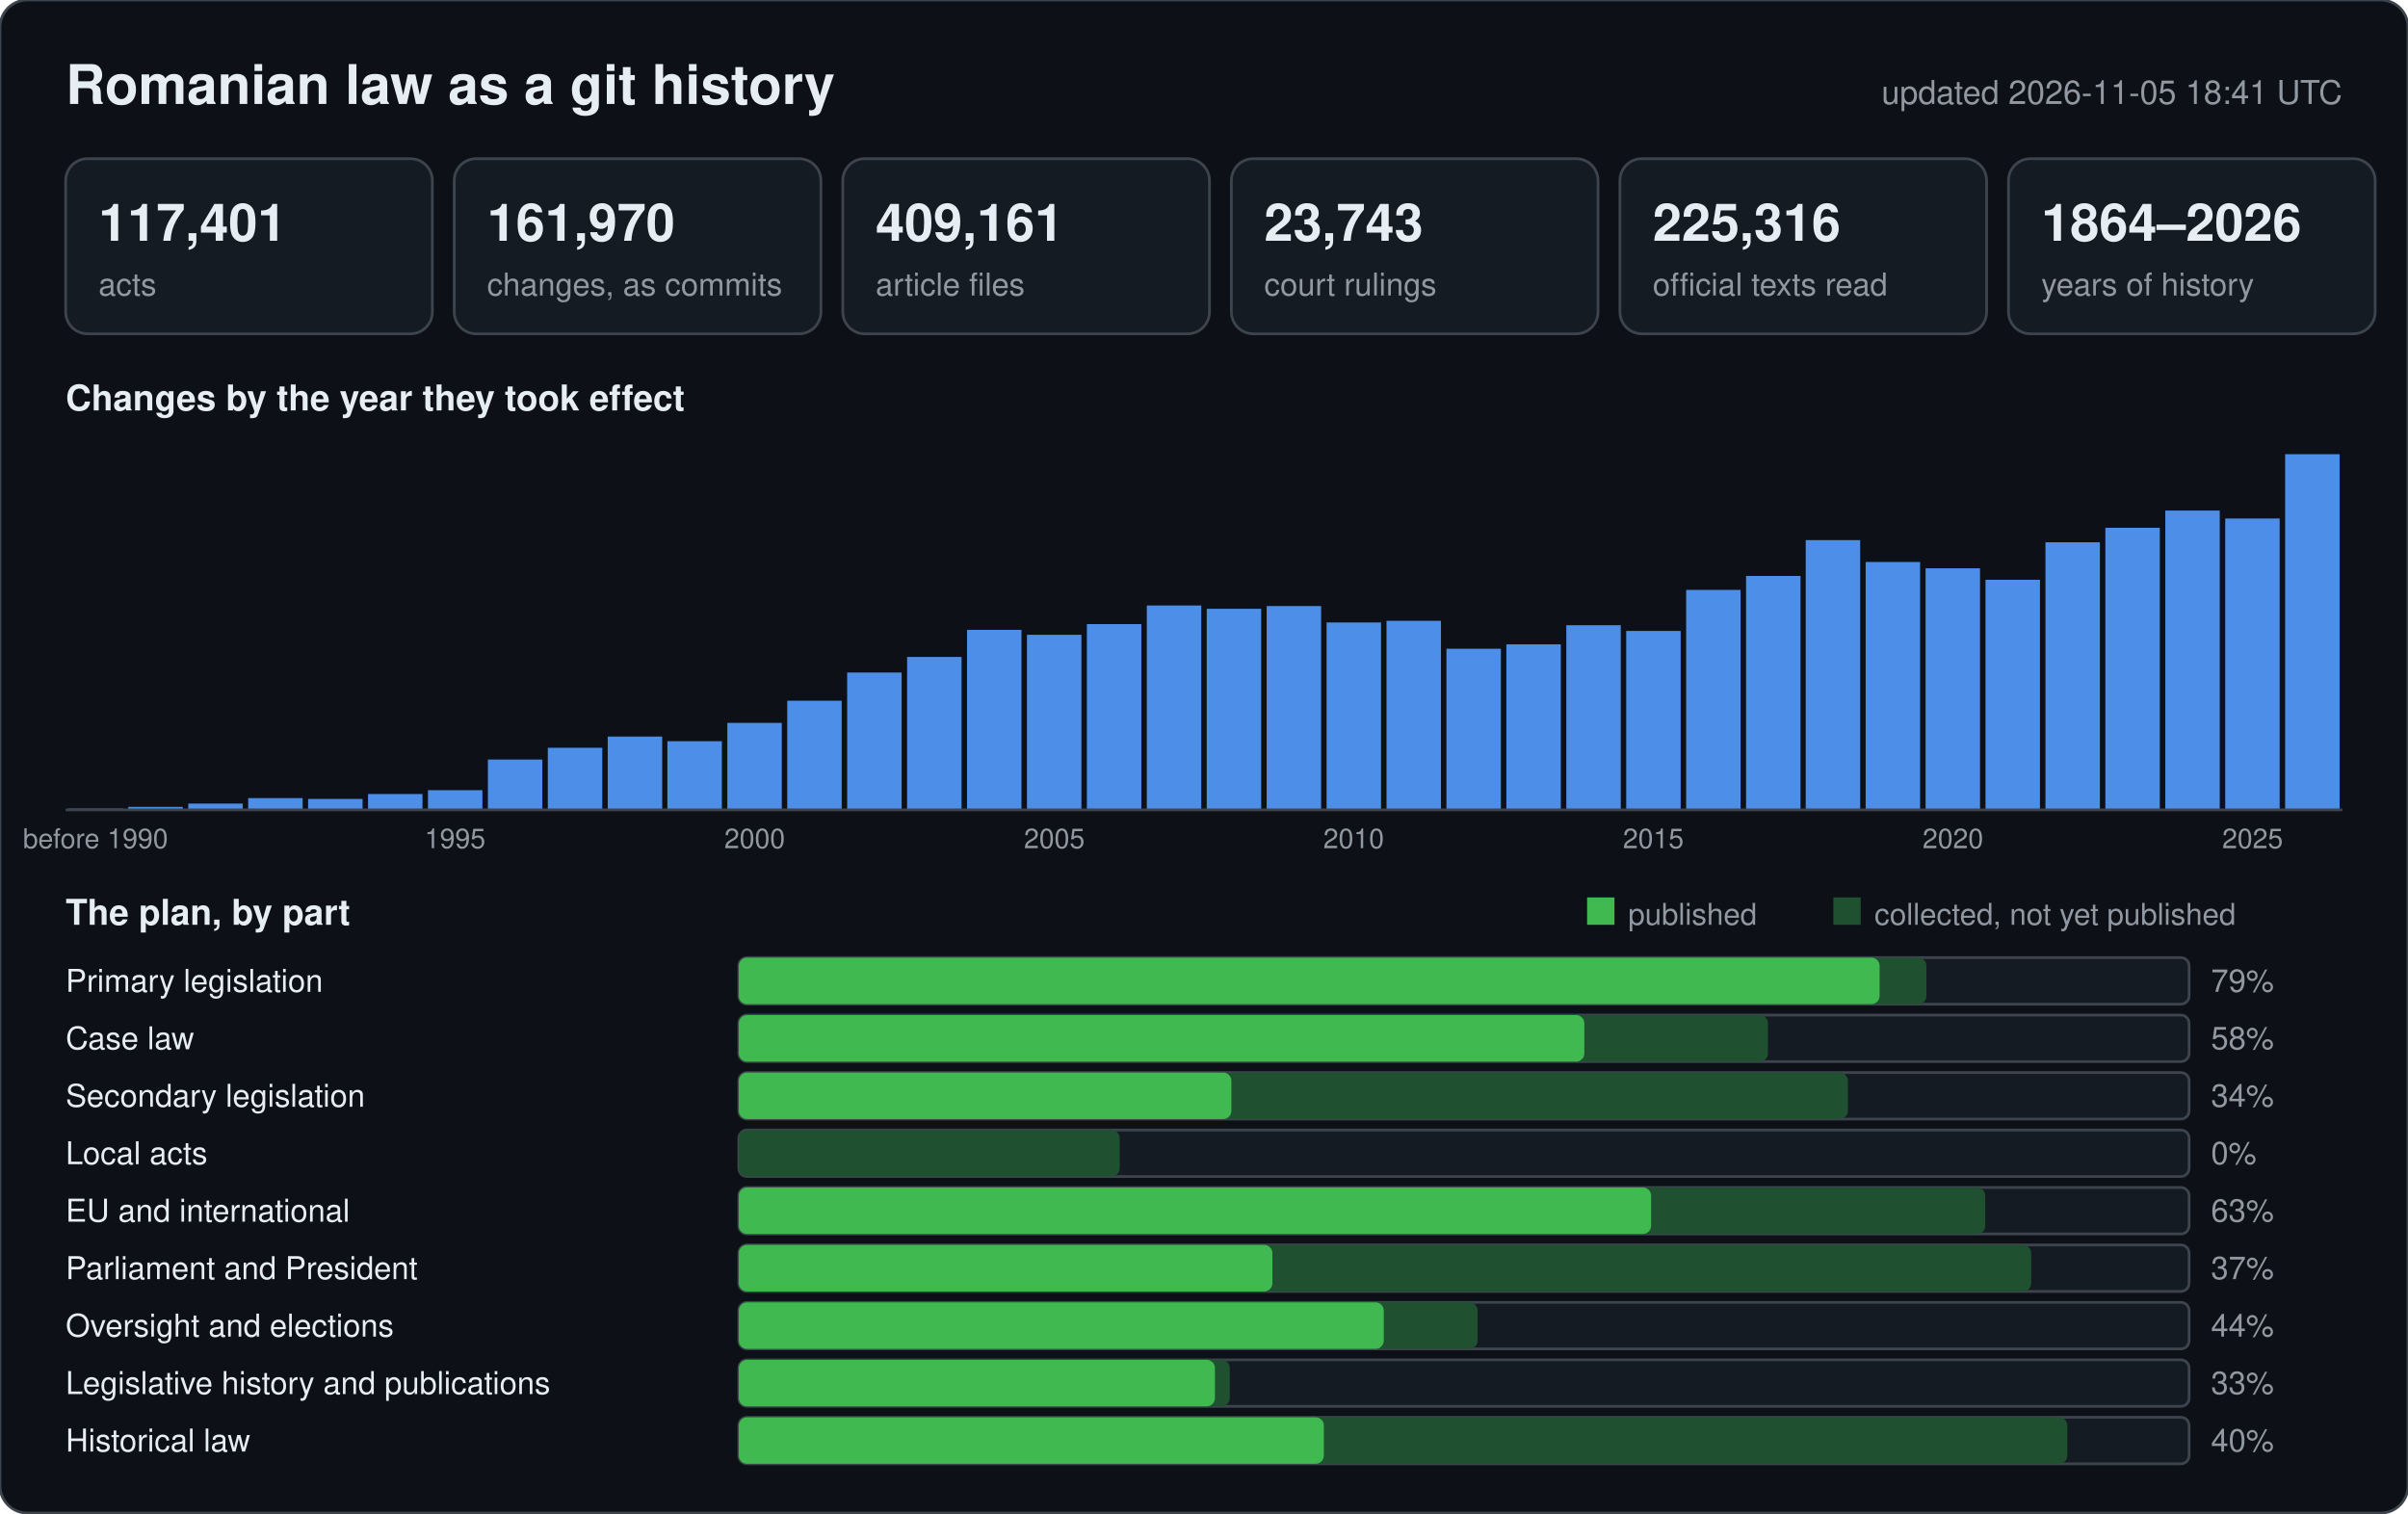
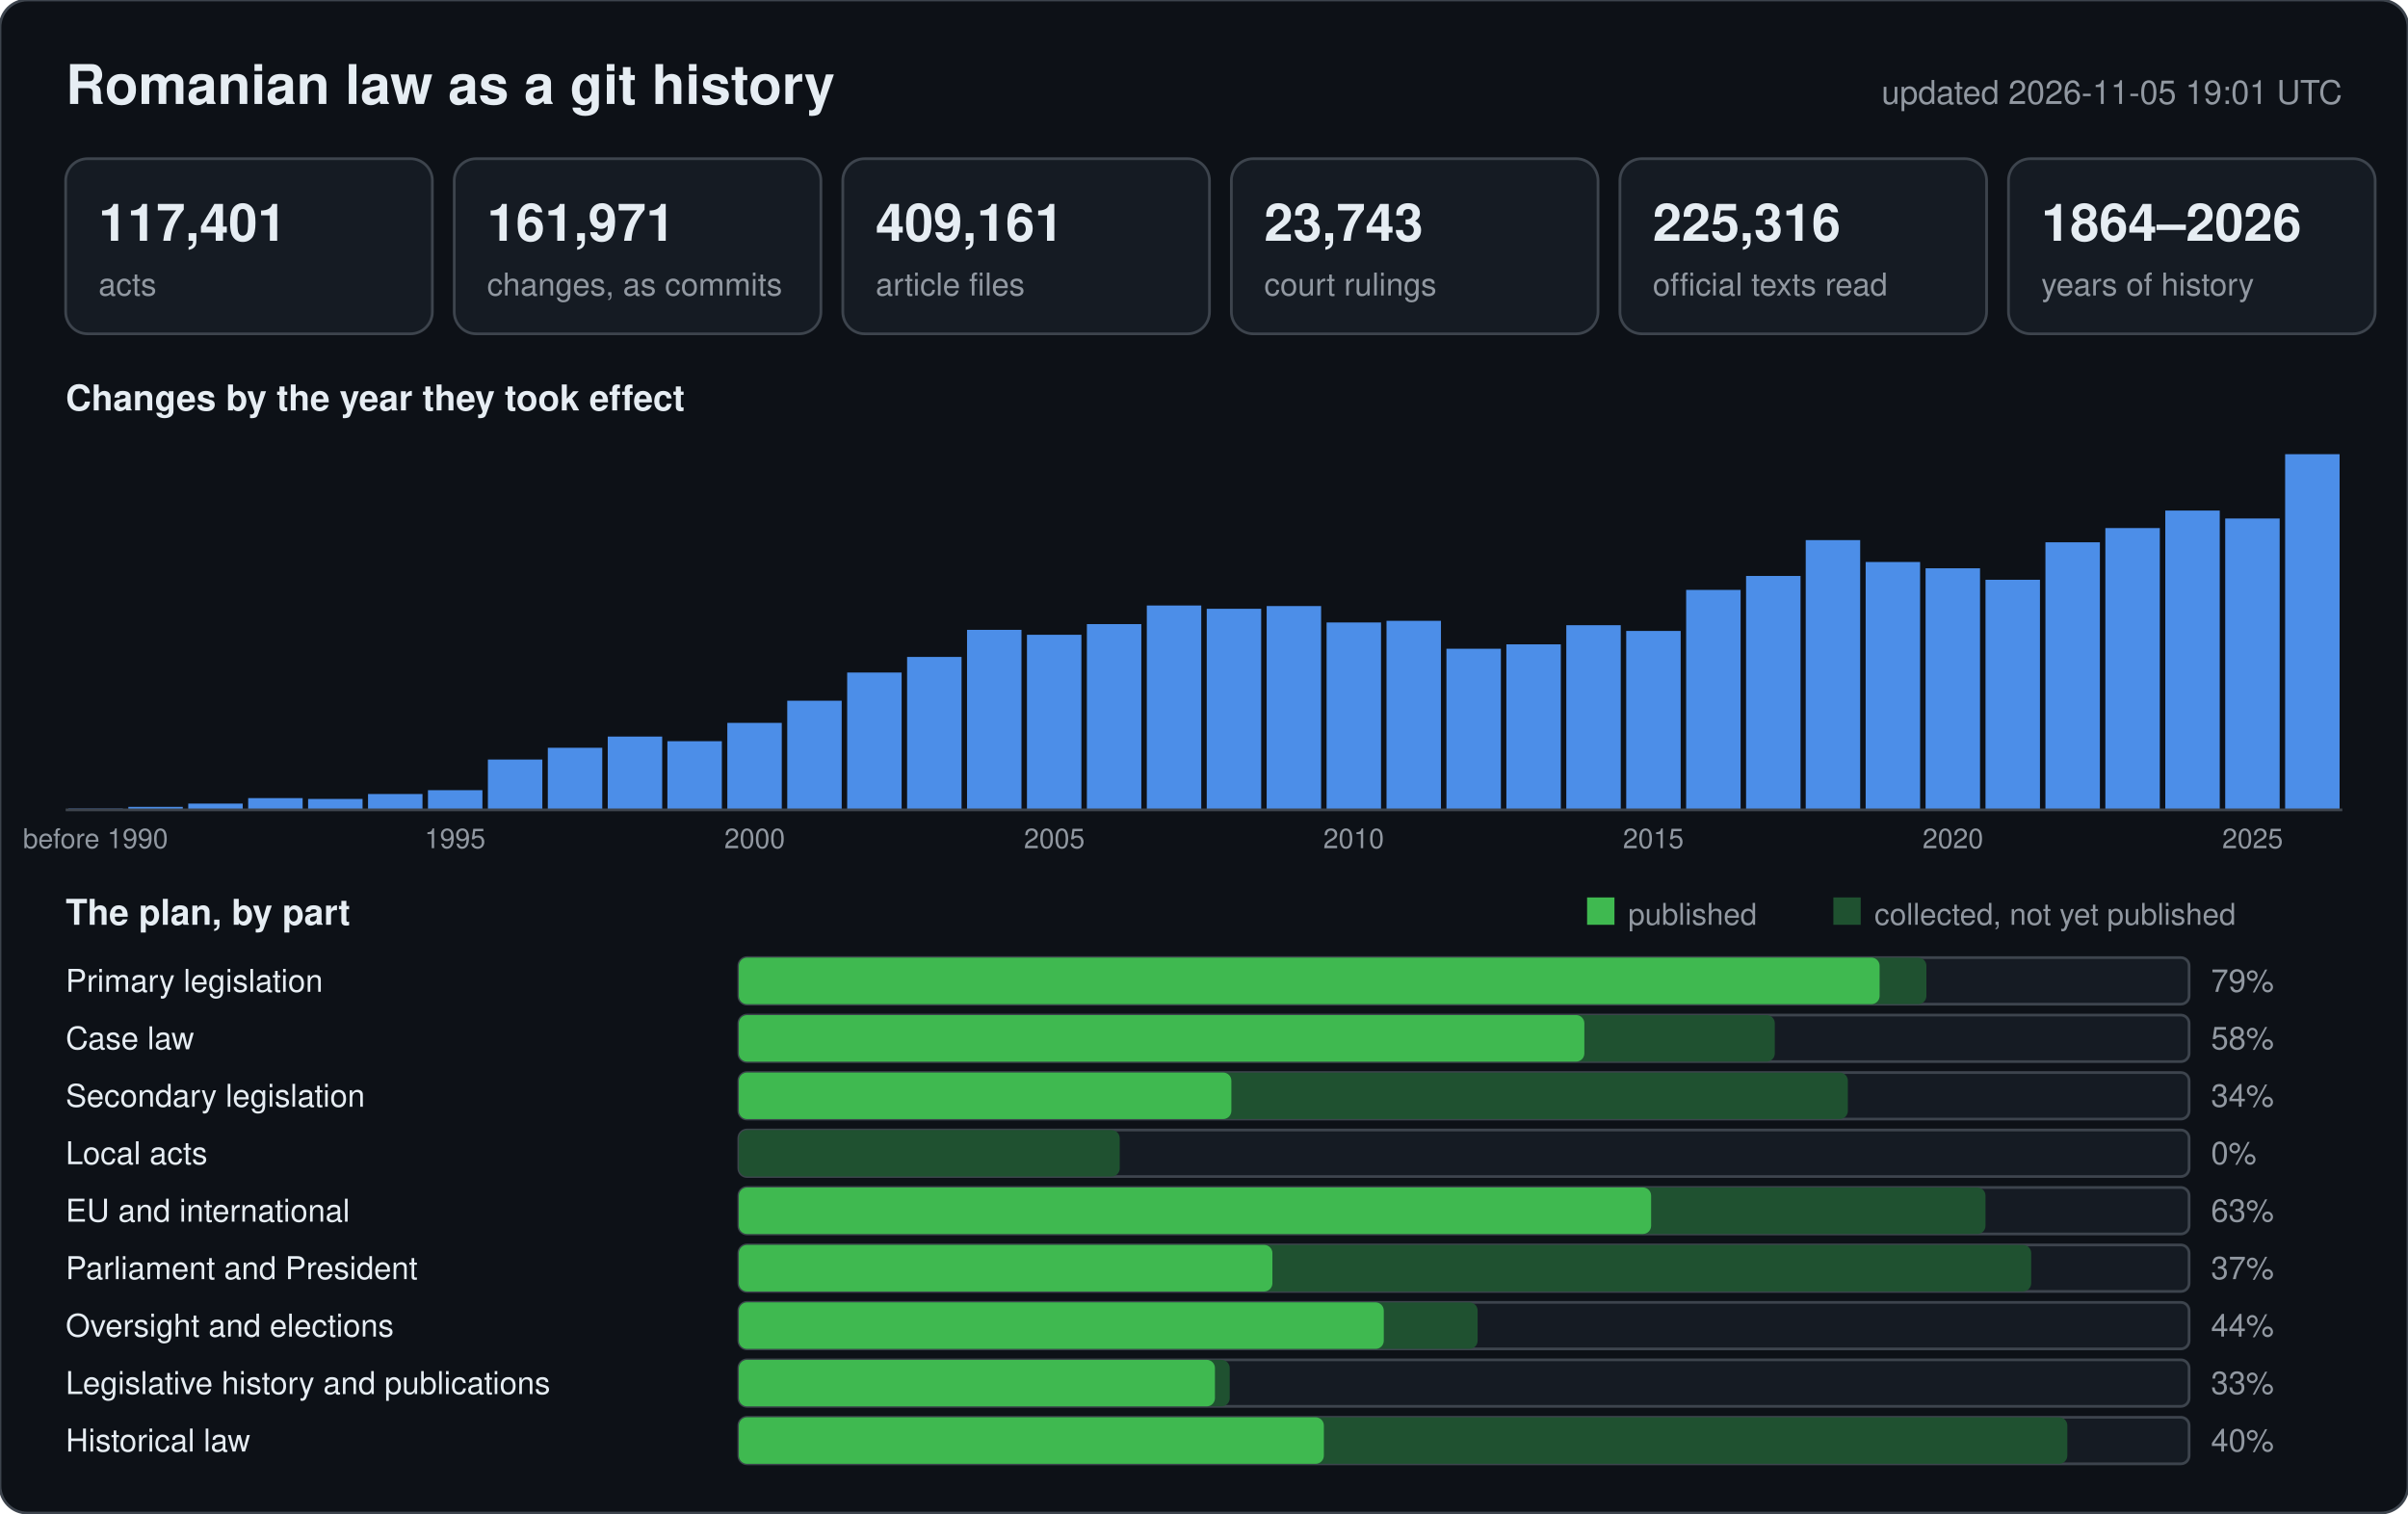
<svg xmlns="http://www.w3.org/2000/svg" width="880" height="553" viewBox="0 0 880 553" font-family="-apple-system,BlinkMacSystemFont,Segoe UI,Helvetica,Arial,sans-serif">
  <rect width="880" height="553" rx="10" fill="#0d1117" stroke="#3d444d" />
  <text x="24" y="38" font-size="20" font-weight="600" fill="#e6edf3">Romanian law as a git history</text>
-   <text x="856" y="38" font-size="12" text-anchor="end" fill="#9198a1">updated 2026-11-05 18:41 UTC</text>
+   <text x="856" y="38" font-size="12" text-anchor="end" fill="#9198a1">updated 2026-11-05 19:01 UTC</text>
  <rect x="24" y="58" width="134" height="64" rx="8" fill="#151b23" stroke="#3d444d" />
  <text x="36" y="88" font-size="19" font-weight="600" fill="#e6edf3">117,401</text>
  <text x="36" y="108" font-size="11.5" fill="#9198a1">acts</text>
  <rect x="166" y="58" width="134" height="64" rx="8" fill="#151b23" stroke="#3d444d" />
-   <text x="178" y="88" font-size="19" font-weight="600" fill="#e6edf3">161,970</text>
+   <text x="178" y="88" font-size="19" font-weight="600" fill="#e6edf3">161,971</text>
  <text x="178" y="108" font-size="11.5" fill="#9198a1">changes, as commits</text>
  <rect x="308" y="58" width="134" height="64" rx="8" fill="#151b23" stroke="#3d444d" />
  <text x="320" y="88" font-size="19" font-weight="600" fill="#e6edf3">409,161</text>
  <text x="320" y="108" font-size="11.5" fill="#9198a1">article files</text>
  <rect x="450" y="58" width="134" height="64" rx="8" fill="#151b23" stroke="#3d444d" />
  <text x="462" y="88" font-size="19" font-weight="600" fill="#e6edf3">23,743</text>
  <text x="462" y="108" font-size="11.5" fill="#9198a1">court rulings</text>
  <rect x="592" y="58" width="134" height="64" rx="8" fill="#151b23" stroke="#3d444d" />
  <text x="604" y="88" font-size="19" font-weight="600" fill="#e6edf3">225,316</text>
  <text x="604" y="108" font-size="11.5" fill="#9198a1">official texts read</text>
  <rect x="734" y="58" width="134" height="64" rx="8" fill="#151b23" stroke="#3d444d" />
  <text x="746" y="88" font-size="19" font-weight="600" fill="#e6edf3">1864–2026</text>
  <text x="746" y="108" font-size="11.5" fill="#9198a1">years of history</text>
  <text x="24" y="150" font-size="13" font-weight="600" fill="#e6edf3">Changes by the year they took effect</text>
  <rect x="25.0" y="295.4" width="19.9" height="0.6" fill="#2b4a75" />
  <text x="34.9" y="310" font-size="10" text-anchor="middle" fill="#9198a1">before 1990</text>
  <rect x="46.9" y="294.9" width="19.9" height="1.1" fill="#4c8ee8" />
  <rect x="68.8" y="293.7" width="19.9" height="2.3" fill="#4c8ee8" />
  <rect x="90.7" y="291.7" width="19.9" height="4.3" fill="#4c8ee8" />
  <rect x="112.6" y="292.0" width="19.9" height="4.0" fill="#4c8ee8" />
  <rect x="134.5" y="290.2" width="19.9" height="5.8" fill="#4c8ee8" />
  <rect x="156.4" y="288.8" width="19.9" height="7.2" fill="#4c8ee8" />
  <text x="166.3" y="310" font-size="10" text-anchor="middle" fill="#9198a1">1995</text>
  <rect x="178.3" y="277.6" width="19.9" height="18.4" fill="#4c8ee8" />
  <rect x="200.2" y="273.3" width="19.9" height="22.7" fill="#4c8ee8" />
  <rect x="222.1" y="269.2" width="19.9" height="26.8" fill="#4c8ee8" />
  <rect x="243.9" y="270.9" width="19.9" height="25.1" fill="#4c8ee8" />
  <rect x="265.8" y="264.2" width="19.9" height="31.8" fill="#4c8ee8" />
  <text x="275.8" y="310" font-size="10" text-anchor="middle" fill="#9198a1">2000</text>
  <rect x="287.7" y="256.1" width="19.9" height="39.9" fill="#4c8ee8" />
  <rect x="309.6" y="245.8" width="19.9" height="50.2" fill="#4c8ee8" />
  <rect x="331.5" y="240.1" width="19.9" height="55.9" fill="#4c8ee8" />
  <rect x="353.4" y="230.2" width="19.9" height="65.8" fill="#4c8ee8" />
  <rect x="375.3" y="232.0" width="19.9" height="64.0" fill="#4c8ee8" />
  <text x="385.3" y="310" font-size="10" text-anchor="middle" fill="#9198a1">2005</text>
  <rect x="397.2" y="228.1" width="19.9" height="67.9" fill="#4c8ee8" />
  <rect x="419.1" y="221.3" width="19.9" height="74.7" fill="#4c8ee8" />
  <rect x="441.0" y="222.5" width="19.9" height="73.5" fill="#4c8ee8" />
  <rect x="462.9" y="221.5" width="19.9" height="74.5" fill="#4c8ee8" />
  <rect x="484.8" y="227.5" width="19.9" height="68.5" fill="#4c8ee8" />
  <text x="494.7" y="310" font-size="10" text-anchor="middle" fill="#9198a1">2010</text>
  <rect x="506.7" y="226.9" width="19.9" height="69.1" fill="#4c8ee8" />
  <rect x="528.6" y="237.1" width="19.9" height="58.9" fill="#4c8ee8" />
  <rect x="550.5" y="235.5" width="19.9" height="60.5" fill="#4c8ee8" />
  <rect x="572.4" y="228.5" width="19.9" height="67.5" fill="#4c8ee8" />
  <rect x="594.3" y="230.6" width="19.9" height="65.4" fill="#4c8ee8" />
  <text x="604.2" y="310" font-size="10" text-anchor="middle" fill="#9198a1">2015</text>
  <rect x="616.2" y="215.6" width="19.9" height="80.4" fill="#4c8ee8" />
  <rect x="638.1" y="210.5" width="19.9" height="85.5" fill="#4c8ee8" />
  <rect x="659.9" y="197.4" width="19.9" height="98.6" fill="#4c8ee8" />
  <rect x="681.8" y="205.4" width="19.9" height="90.6" fill="#4c8ee8" />
  <rect x="703.7" y="207.7" width="19.9" height="88.3" fill="#4c8ee8" />
  <text x="713.7" y="310" font-size="10" text-anchor="middle" fill="#9198a1">2020</text>
  <rect x="725.6" y="211.9" width="19.9" height="84.1" fill="#4c8ee8" />
  <rect x="747.5" y="198.2" width="19.9" height="97.8" fill="#4c8ee8" />
-   <rect x="769.4" y="192.9" width="19.9" height="103.1" fill="#4c8ee8" />
+   <rect x="769.4" y="193.0" width="19.9" height="103.0" fill="#4c8ee8" />
  <rect x="791.3" y="186.6" width="19.9" height="109.4" fill="#4c8ee8" />
  <rect x="813.2" y="189.5" width="19.9" height="106.5" fill="#4c8ee8" />
  <text x="823.2" y="310" font-size="10" text-anchor="middle" fill="#9198a1">2025</text>
  <rect x="835.1" y="166.0" width="19.9" height="130.0" fill="#4c8ee8" />
  <line x1="24" y1="296" x2="856" y2="296" stroke="#3d444d" />
  <text x="24" y="338" font-size="13" font-weight="600" fill="#e6edf3">The plan, by part</text>
  <rect x="580" y="328" width="10" height="10" fill="#3fb950" />
  <text x="595" y="338" font-size="11" fill="#9198a1">published</text>
  <rect x="670" y="328" width="10" height="10" fill="#1f5130" />
  <text x="685" y="338" font-size="11" fill="#9198a1">collected, not yet published</text>
  <text x="24" y="362.5" font-size="11.5" fill="#e6edf3">Primary legislation</text>
  <rect x="270" y="350" width="530" height="17" rx="3" fill="#151b23" stroke="#3d444d" />
  <rect x="270" y="350" width="434.0" height="17" rx="3" fill="#1f5130" />
  <rect x="270" y="350" width="416.9" height="17" rx="3" fill="#3fb950" />
  <text x="808" y="362.5" font-size="11.5" fill="#9198a1">79%</text>
  <text x="24" y="383.5" font-size="11.5" fill="#e6edf3">Case law</text>
  <rect x="270" y="371" width="530" height="17" rx="3" fill="#151b23" stroke="#3d444d" />
-   <rect x="270" y="371" width="376.1" height="17" rx="3" fill="#1f5130" />
+   <rect x="270" y="371" width="378.6" height="17" rx="3" fill="#1f5130" />
  <rect x="270" y="371" width="309.0" height="17" rx="3" fill="#3fb950" />
  <text x="808" y="383.5" font-size="11.5" fill="#9198a1">58%</text>
  <text x="24" y="404.5" font-size="11.5" fill="#e6edf3">Secondary legislation</text>
  <rect x="270" y="392" width="530" height="17" rx="3" fill="#151b23" stroke="#3d444d" />
  <rect x="270" y="392" width="405.3" height="17" rx="3" fill="#1f5130" />
  <rect x="270" y="392" width="180.0" height="17" rx="3" fill="#3fb950" />
  <text x="808" y="404.5" font-size="11.5" fill="#9198a1">34%</text>
  <text x="24" y="425.5" font-size="11.5" fill="#e6edf3">Local acts</text>
  <rect x="270" y="413" width="530" height="17" rx="3" fill="#151b23" stroke="#3d444d" />
  <rect x="270" y="413" width="139.2" height="17" rx="3" fill="#1f5130" />
  <rect x="270" y="413" width="0.0" height="17" rx="3" fill="#3fb950" />
  <text x="808" y="425.5" font-size="11.5" fill="#9198a1">0%</text>
  <text x="24" y="446.5" font-size="11.5" fill="#e6edf3">EU and international</text>
  <rect x="270" y="434" width="530" height="17" rx="3" fill="#151b23" stroke="#3d444d" />
-   <rect x="270" y="434" width="455.5" height="17" rx="3" fill="#1f5130" />
+   <rect x="270" y="434" width="455.6" height="17" rx="3" fill="#1f5130" />
  <rect x="270" y="434" width="333.4" height="17" rx="3" fill="#3fb950" />
  <text x="808" y="446.5" font-size="11.5" fill="#9198a1">63%</text>
  <text x="24" y="467.5" font-size="11.5" fill="#e6edf3">Parliament and President</text>
  <rect x="270" y="455" width="530" height="17" rx="3" fill="#151b23" stroke="#3d444d" />
  <rect x="270" y="455" width="472.3" height="17" rx="3" fill="#1f5130" />
  <rect x="270" y="455" width="195.0" height="17" rx="3" fill="#3fb950" />
  <text x="808" y="467.5" font-size="11.5" fill="#9198a1">37%</text>
  <text x="24" y="488.5" font-size="11.5" fill="#e6edf3">Oversight and elections</text>
  <rect x="270" y="476" width="530" height="17" rx="3" fill="#151b23" stroke="#3d444d" />
  <rect x="270" y="476" width="270.0" height="17" rx="3" fill="#1f5130" />
  <rect x="270" y="476" width="235.7" height="17" rx="3" fill="#3fb950" />
  <text x="808" y="488.5" font-size="11.5" fill="#9198a1">44%</text>
  <text x="24" y="509.5" font-size="11.5" fill="#e6edf3">Legislative history and publications</text>
  <rect x="270" y="497" width="530" height="17" rx="3" fill="#151b23" stroke="#3d444d" />
  <rect x="270" y="497" width="179.4" height="17" rx="3" fill="#1f5130" />
  <rect x="270" y="497" width="174.0" height="17" rx="3" fill="#3fb950" />
  <text x="808" y="509.5" font-size="11.5" fill="#9198a1">33%</text>
  <text x="24" y="530.5" font-size="11.5" fill="#e6edf3">Historical law</text>
  <rect x="270" y="518" width="530" height="17" rx="3" fill="#151b23" stroke="#3d444d" />
  <rect x="270" y="518" width="485.5" height="17" rx="3" fill="#1f5130" />
  <rect x="270" y="518" width="213.8" height="17" rx="3" fill="#3fb950" />
  <text x="808" y="530.5" font-size="11.5" fill="#9198a1">40%</text>
</svg>
